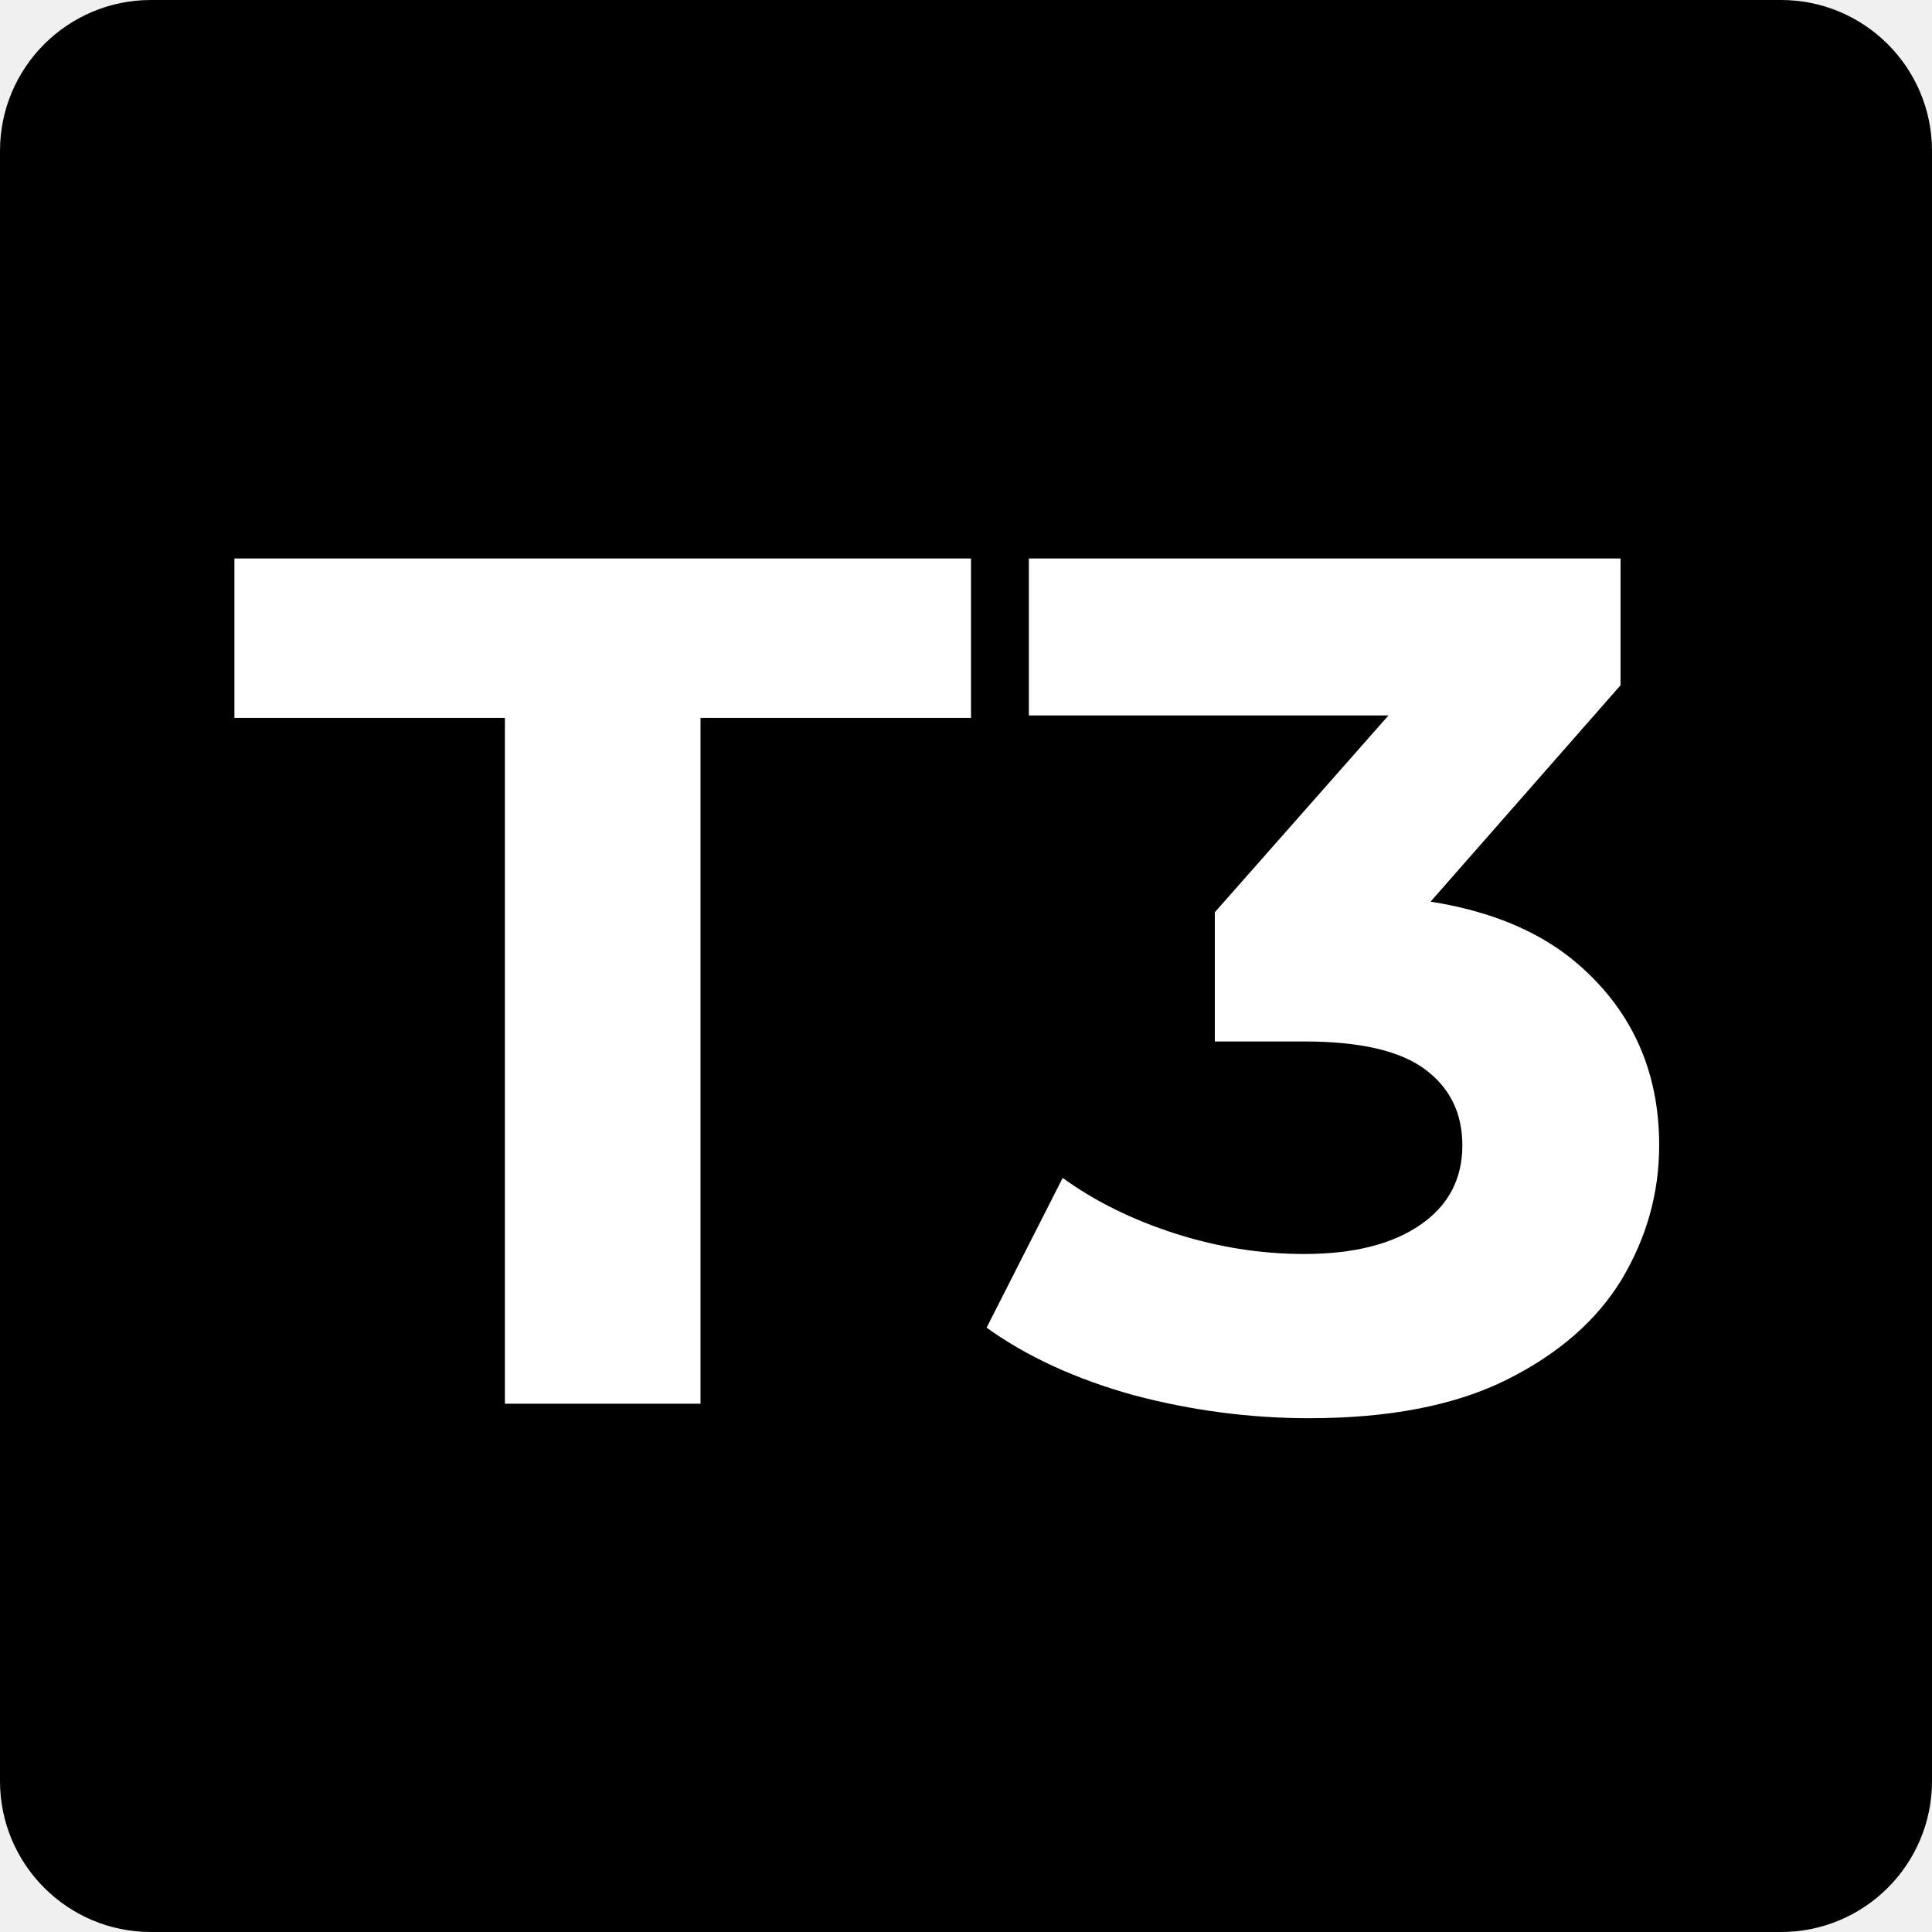
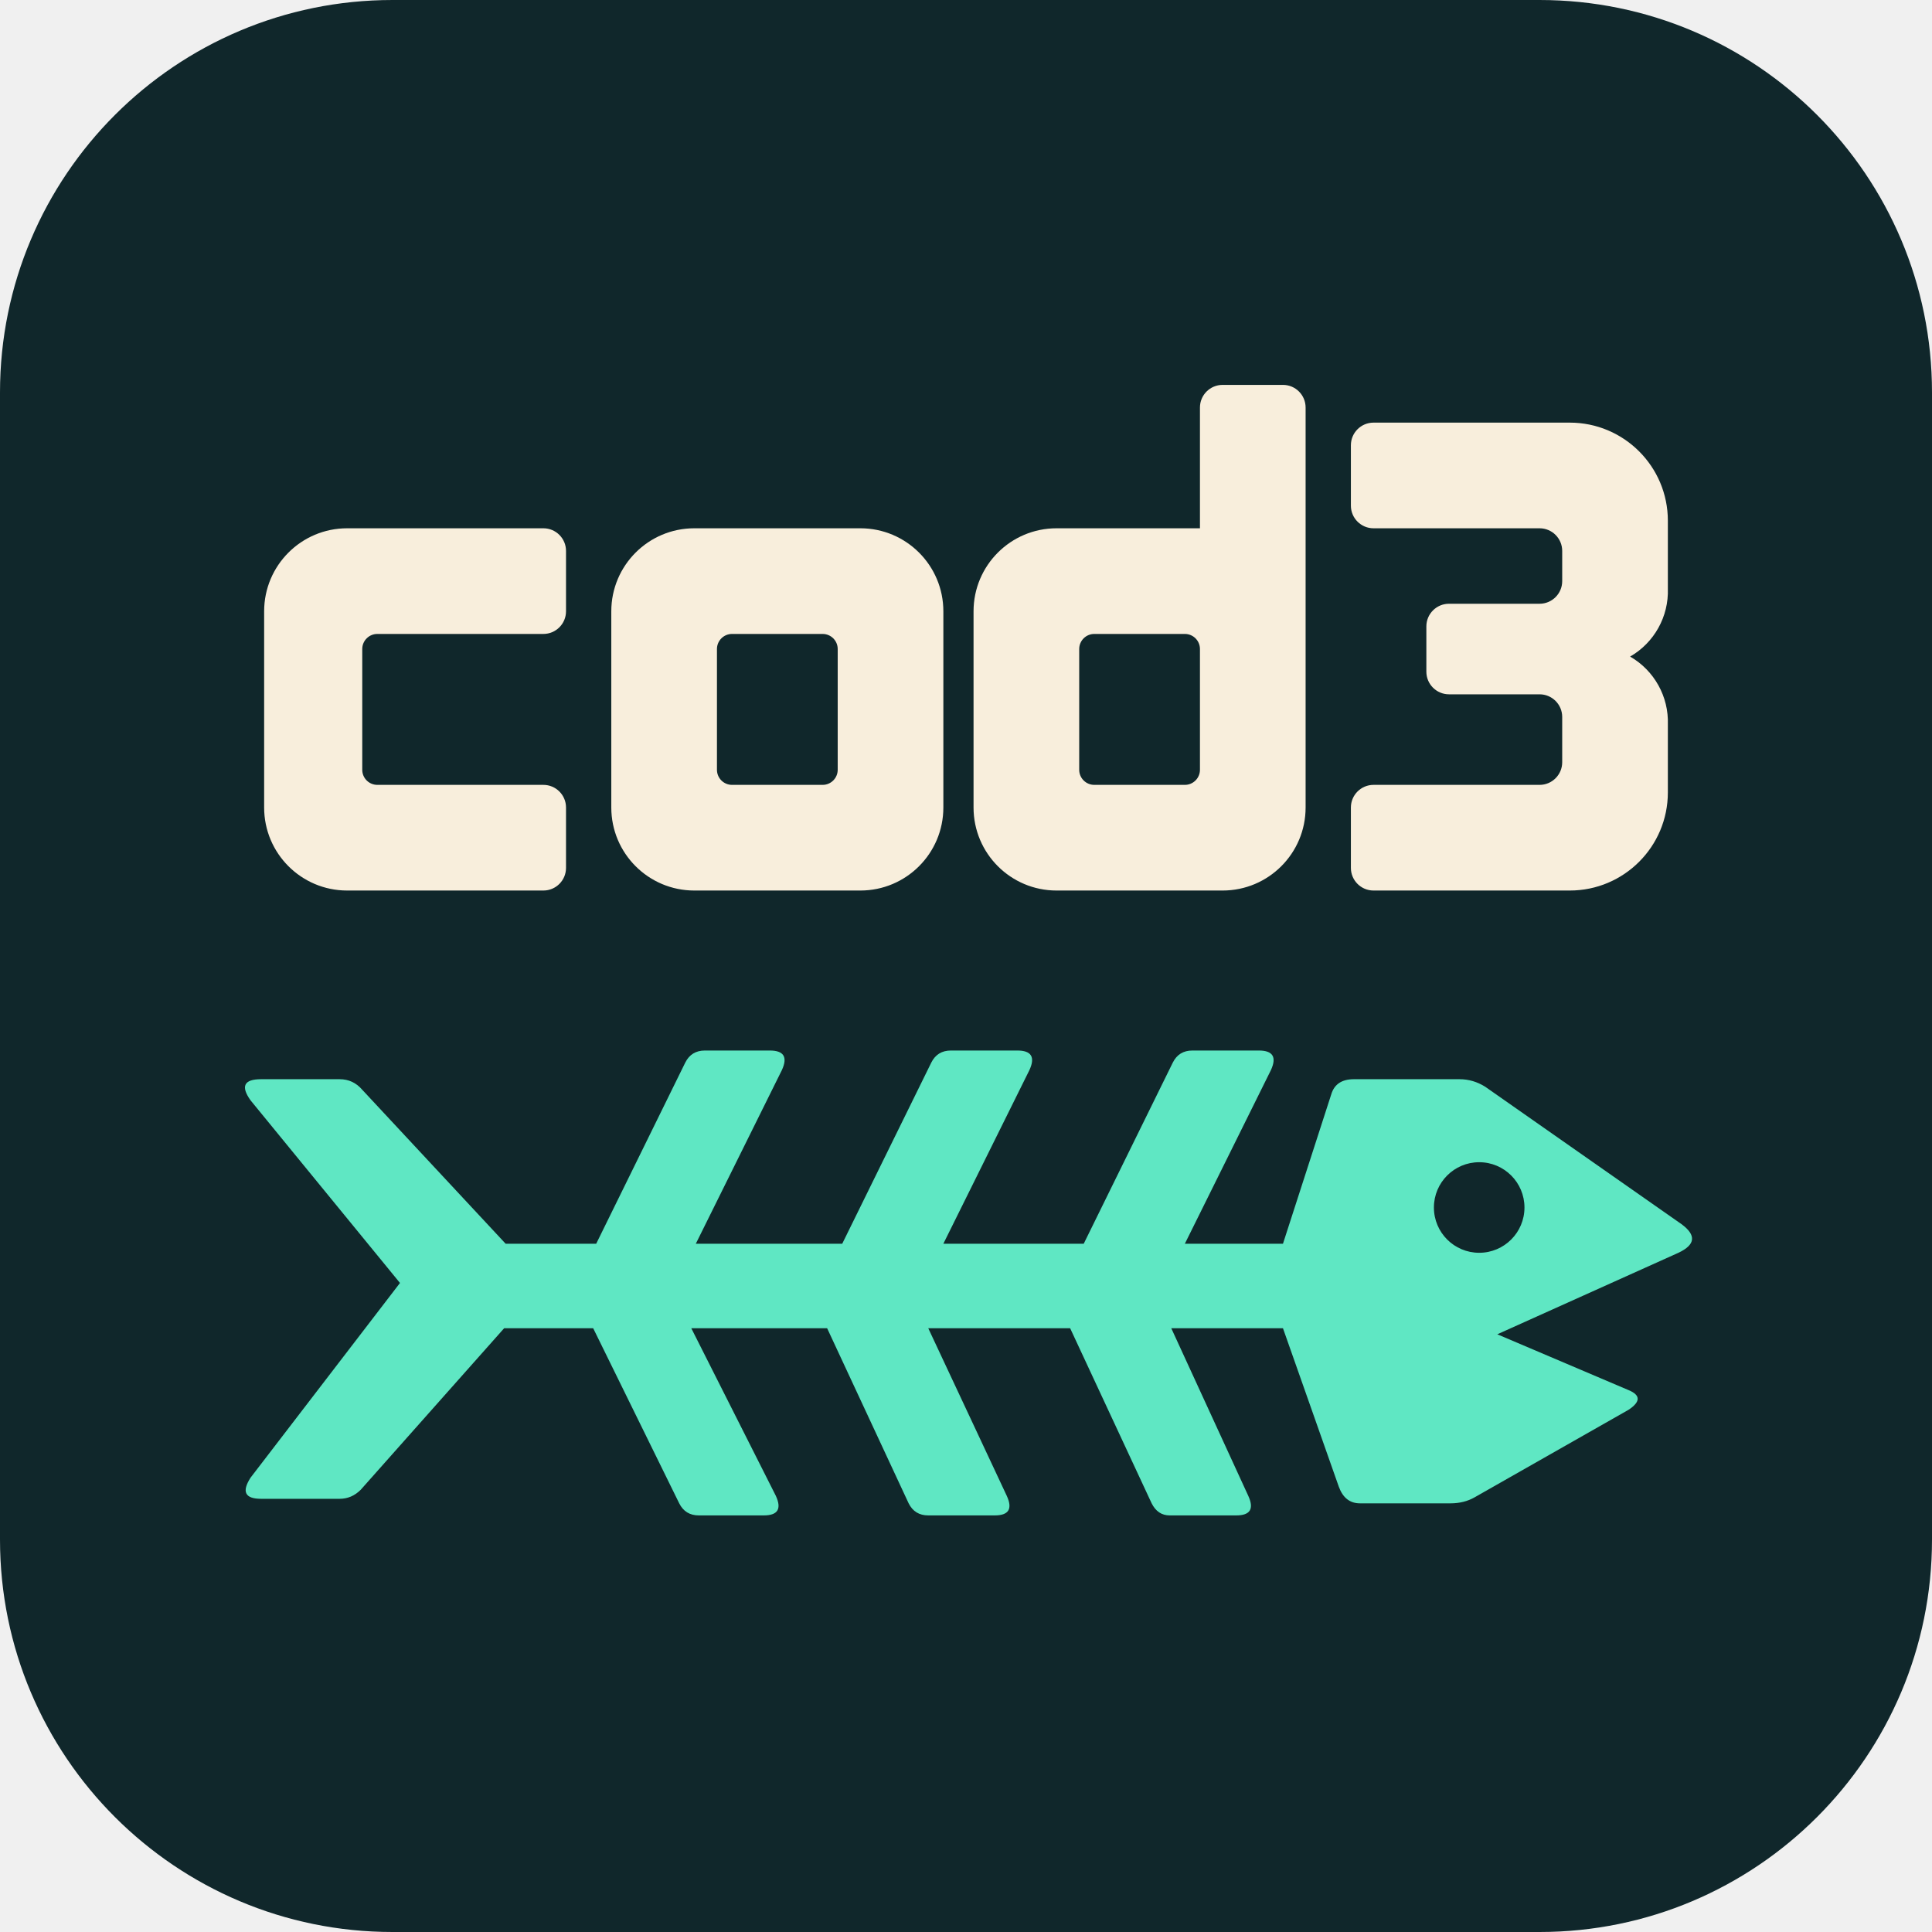
- <svg xmlns="http://www.w3.org/2000/svg" width="128" height="128" viewBox="0 0 128 128" fill="none">
-   <path d="M0 10C0 4.477 4.477 0 10 0H118C123.523 0 128 4.477 128 10V118C128 123.523 123.523 128 118 128H10C4.477 128 0 123.523 0 118V10Z" fill="black" />
-   <path d="M33.451 93V47.56H15.531V37H64.331V47.56H46.411V93H33.451ZM86.725 93.96C82.832 93.96 78.965 93.453 75.125 92.44C71.285 91.373 68.032 89.88 65.365 87.96L70.405 78.04C72.539 79.587 75.019 80.813 77.845 81.72C80.672 82.627 83.525 83.08 86.405 83.08C89.659 83.08 92.219 82.44 94.085 81.16C95.952 79.88 96.885 78.12 96.885 75.88C96.885 73.747 96.059 72.067 94.405 70.84C92.752 69.613 90.085 69 86.405 69H80.485V60.44L96.085 42.76L97.525 47.4H68.165V37H107.365V45.4L91.845 63.08L85.285 59.32H89.045C95.925 59.32 101.125 60.867 104.645 63.96C108.165 67.053 109.925 71.027 109.925 75.88C109.925 79.027 109.099 81.987 107.445 84.76C105.792 87.48 103.259 89.693 99.845 91.4C96.432 93.107 92.059 93.96 86.725 93.96Z" fill="white" />
+ <svg xmlns="http://www.w3.org/2000/svg" width="128" height="128" viewBox="0 0 128 128">
+   <rect width="128" height="128" rx="26" fill="#10272B" />
+   <path fill="#F8EEDC" fill-rule="evenodd" d="M36 35H23a5.5 5.5 0 0 0-5.5 5.5v13A5.5 5.5 0 0 0 23 59h13a1.5 1.5 0 0 0 1.5-1.5v-4a1.5 1.5 0 0 0-1.5-1.5H25a1 1 0 0 1-1-1v-8a1 1 0 0 1 1-1h11a1.5 1.5 0 0 0 1.5-1.5v-4A1.5 1.5 0 0 0 36 35ZM46 35h11a5.5 5.5 0 0 1 5.5 5.5v13A5.5 5.5 0 0 1 57 59H46a5.5 5.5 0 0 1-5.5-5.5v-13A5.5 5.5 0 0 1 46 35Zm2.5 7a1 1 0 0 0-1 1v8a1 1 0 0 0 1 1h6a1 1 0 0 0 1-1v-8a1 1 0 0 0-1-1ZM81 25.5h4a1.5 1.5 0 0 1 1.5 1.5v26.5A5.5 5.5 0 0 1 81 59H70a5.5 5.5 0 0 1-5.5-5.5v-13A5.5 5.5 0 0 1 70 35h9.5v-8a1.5 1.5 0 0 1 1.5-1.5ZM72.5 42a1 1 0 0 0-1 1v8a1 1 0 0 0 1 1h6a1 1 0 0 0 1-1v-8a1 1 0 0 0-1-1ZM91 28h13a6.5 6.5 0 0 1 6.5 6.5V39a5 5 0 0 1-2.5 4.5 5 5 0 0 1 2.5 4.5v4.5A6.5 6.5 0 0 1 104 59H91a1.5 1.5 0 0 1-1.5-1.5v-4A1.5 1.5 0 0 1 91 52h11a1.5 1.5 0 0 0 1.5-1.5v-3A1.5 1.5 0 0 0 102 46h-6a1.5 1.5 0 0 1-1.5-1.5v-3A1.5 1.5 0 0 1 96 40h6a1.5 1.5 0 0 0 1.5-1.5v-2A1.5 1.5 0 0 0 102 35H91a1.5 1.5 0 0 1-1.5-1.5v-4A1.5 1.5 0 0 1 91 28Z" />
+   <path fill="#5FE7C3" fill-rule="evenodd" d="M17.3 71.5h5.2q.9 0 1.5.7l9.5 10.2h6l5.9-12q.4-.8 1.3-.8H51q1.4 0 .8 1.3l-5.7 11.5h9.7l5.9-12q.4-.8 1.3-.8h4.4q1.4 0 .8 1.3l-5.7 11.5h9.3l5.9-12q.4-.8 1.3-.8h4.4q1.4 0 .8 1.3l-5.7 11.5H85l3.2-9.9q.3-1 1.5-1h7q.9 0 1.7.5l13 9.1q1.5 1.1-.2 1.9l-12 5.4 8.7 3.7q1.2.5 0 1.3l-10.2 5.8q-.7.4-1.6.4h-6q-1 0-1.4-1.1L85 88h-7.4l5.1 11.1q.6 1.3-.8 1.3h-4.4q-.8 0-1.2-.8L70.9 88h-9.4l5.2 11.1q.6 1.3-.8 1.3h-4.4q-.9 0-1.3-.8L54.8 88h-9l5.6 11.1q.6 1.3-.8 1.3h-4.3q-.9 0-1.3-.8L39.3 88h-5.9l-9.5 10.7q-.6.6-1.4.6h-5.2q-1.6 0-.7-1.4L26.5 85l-9.9-12.1q-1-1.4.7-1.4ZM101 80a3 3 0 1 0-6 0 3 3 0 0 0 6 0Z" />
</svg>
